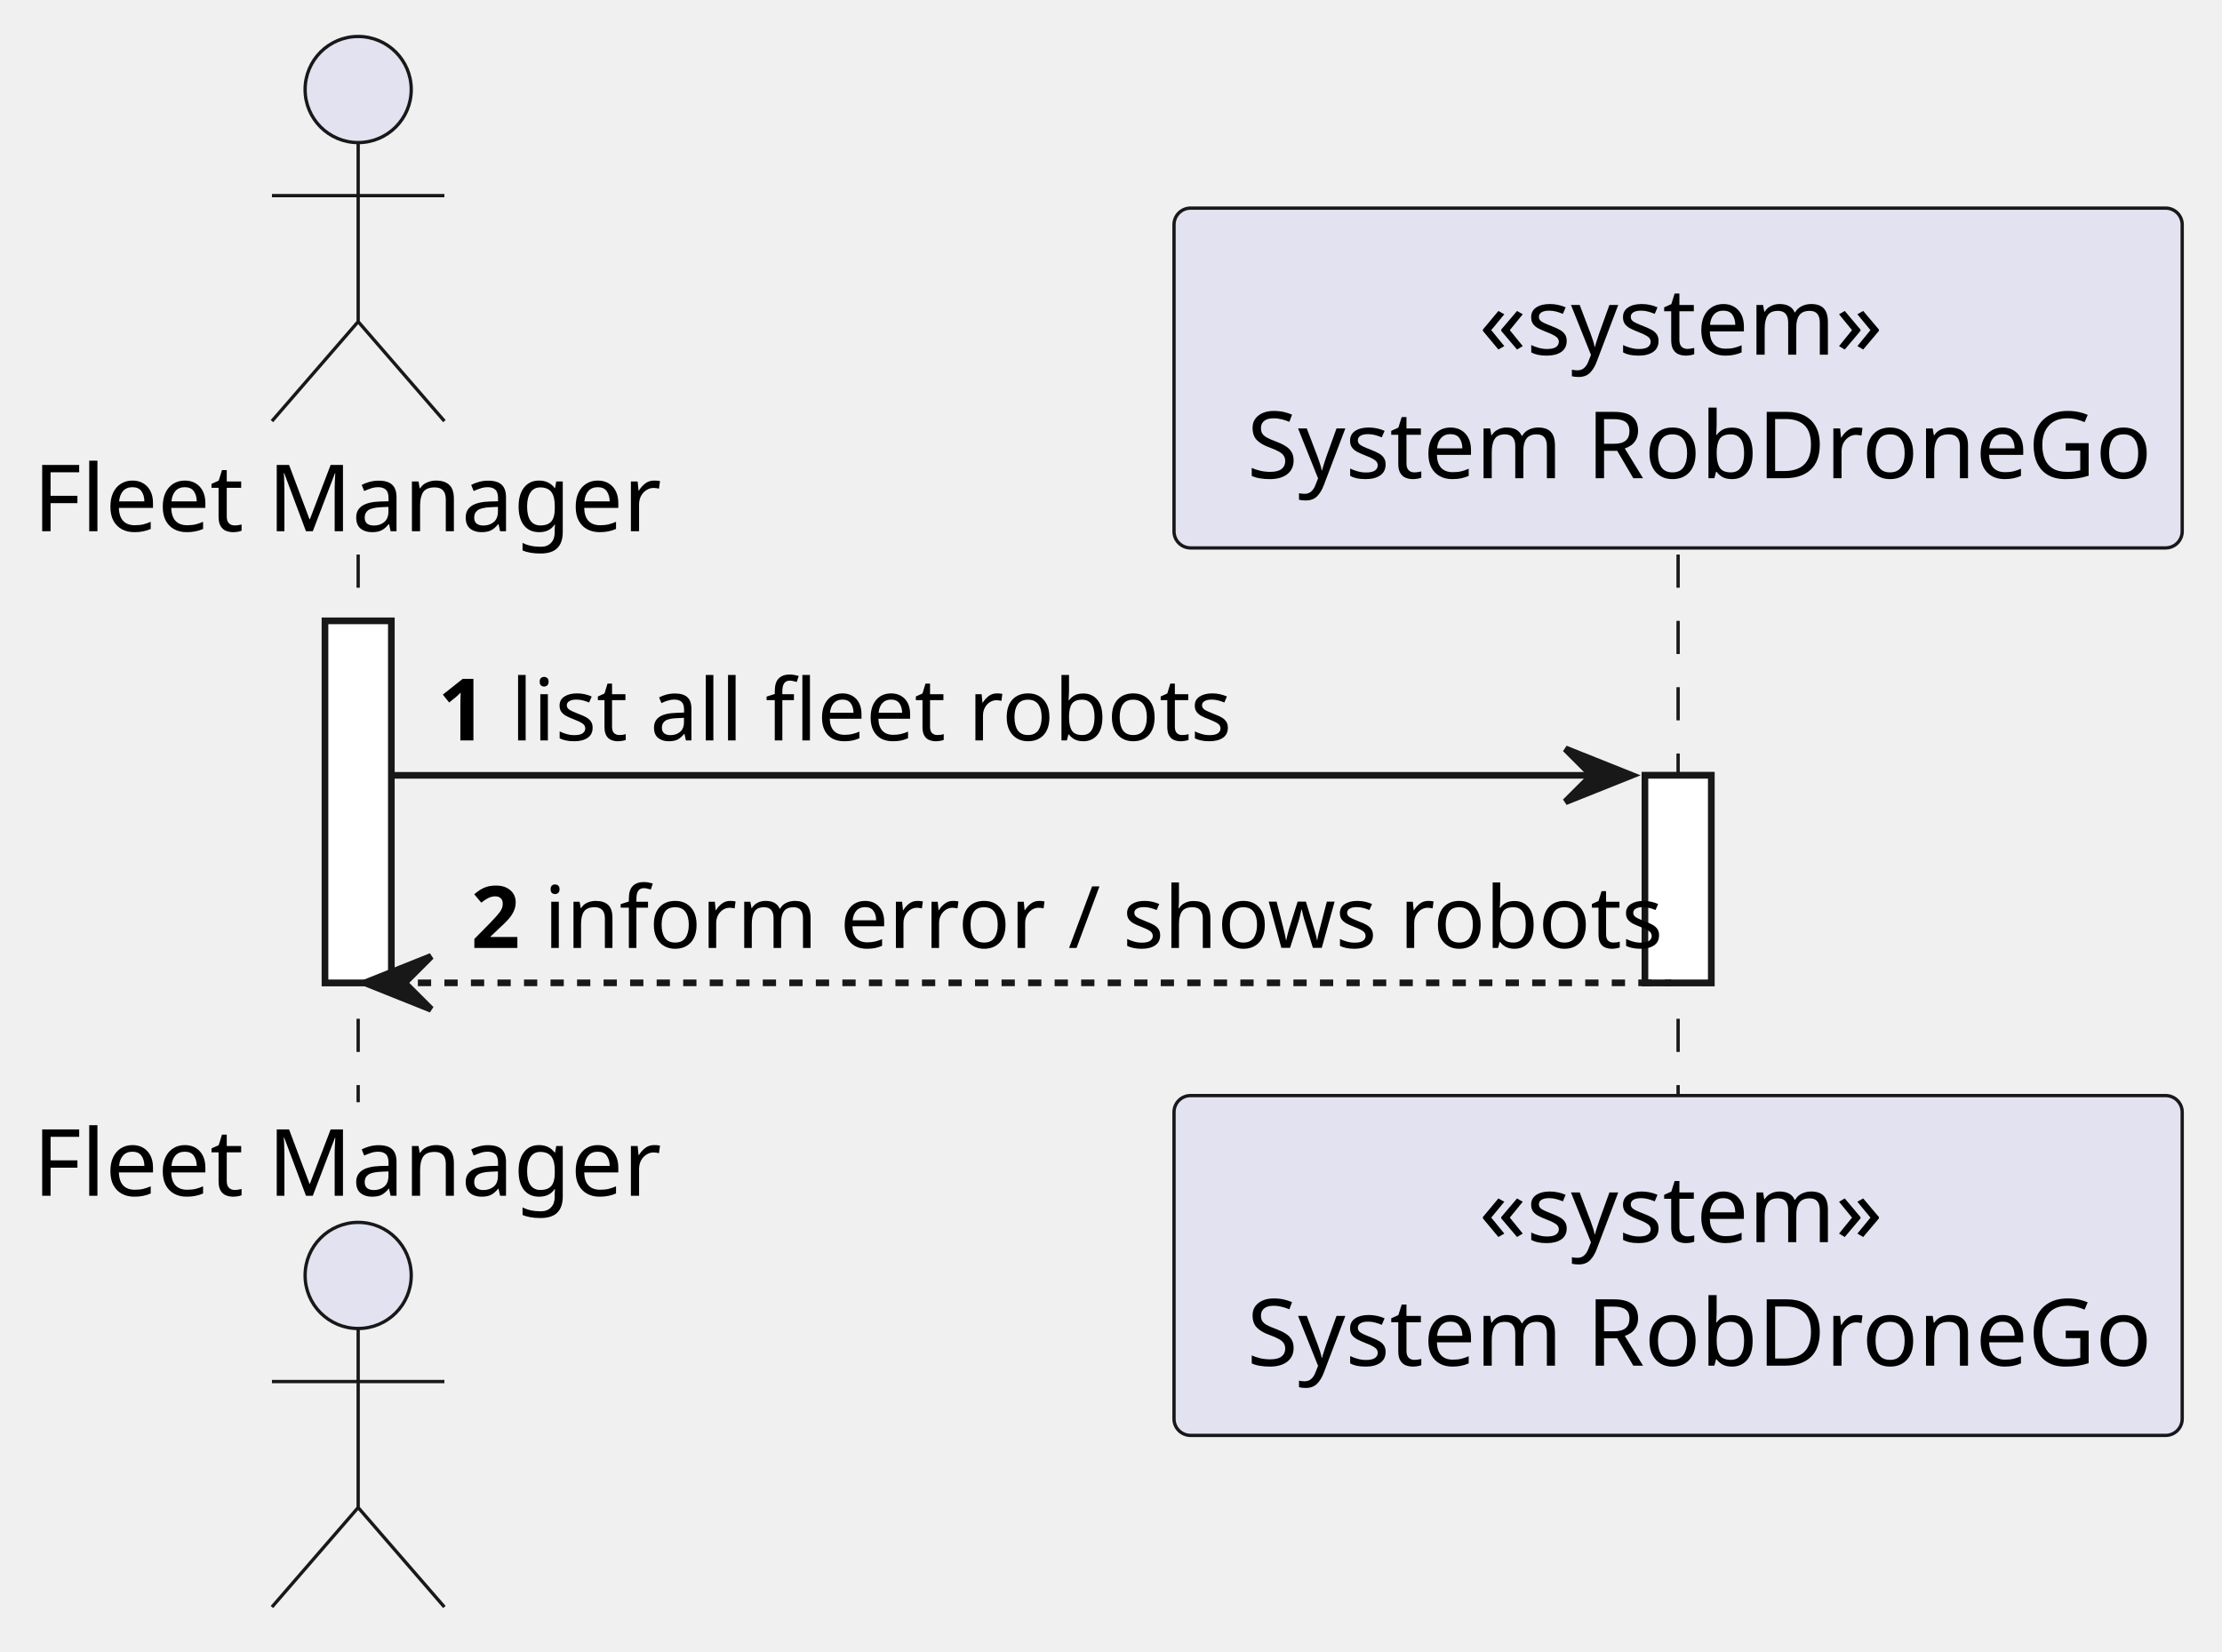
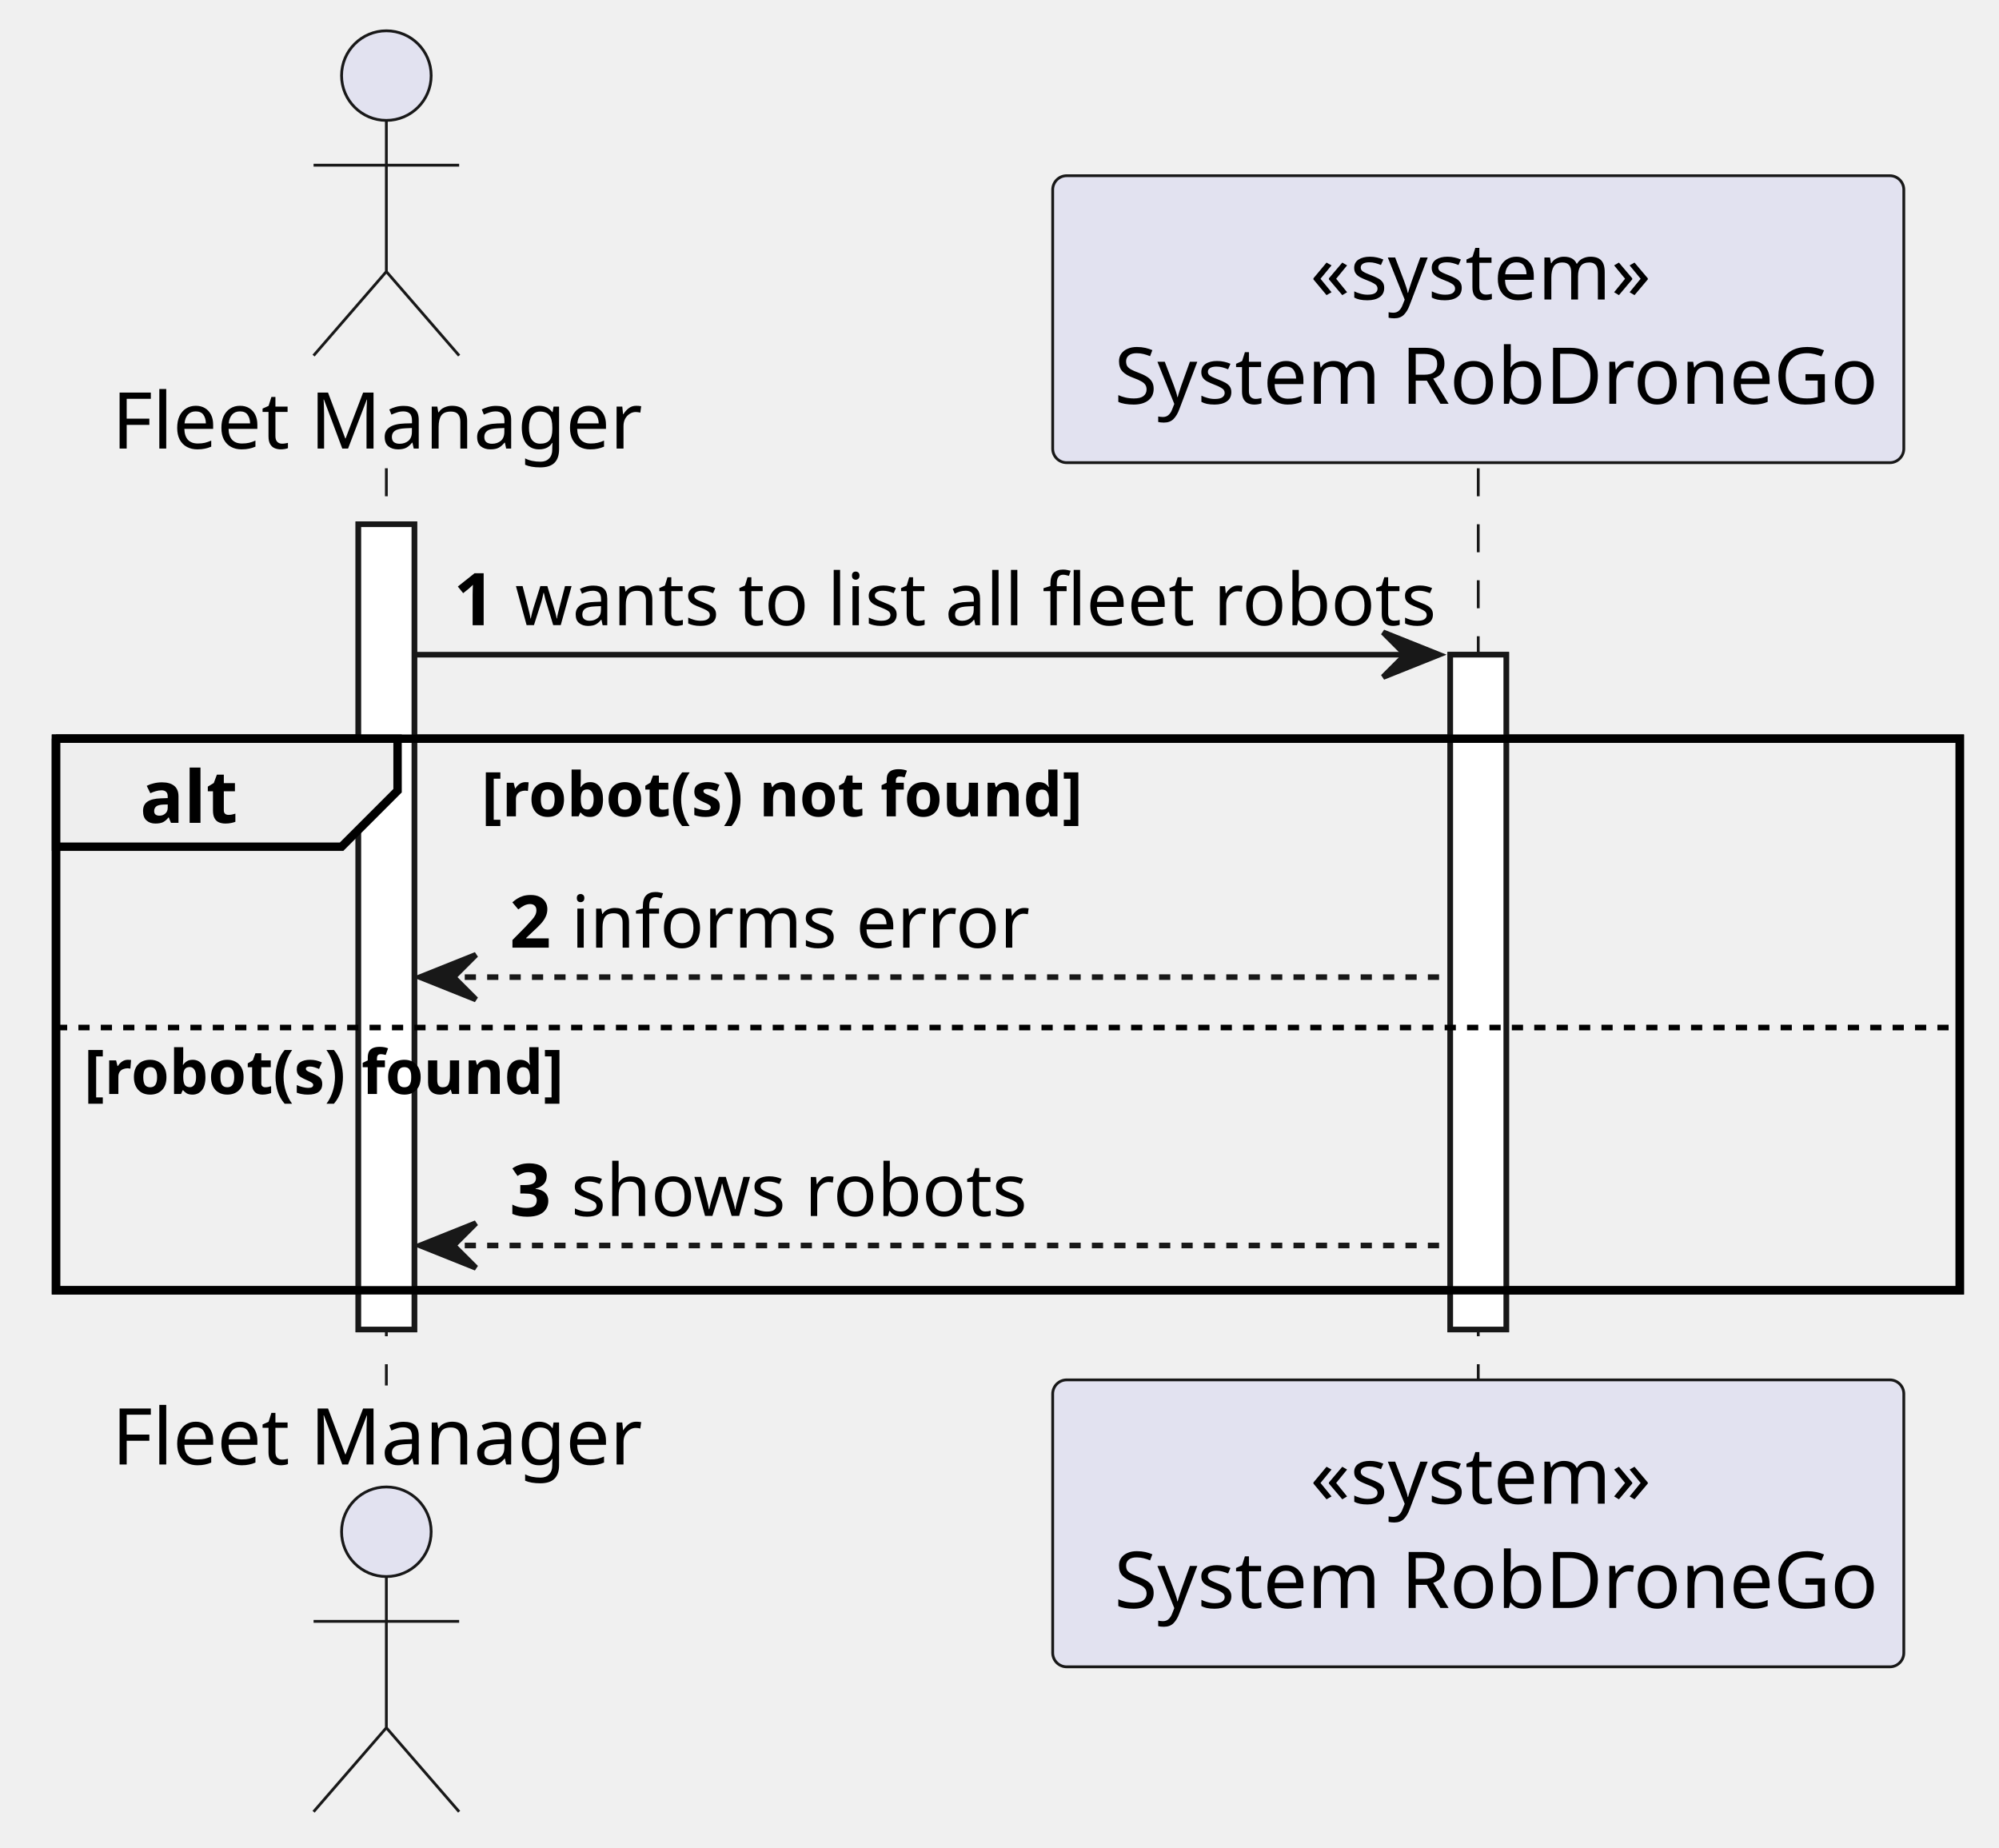
- <svg xmlns="http://www.w3.org/2000/svg" contentStyleType="text/css" height="249px" preserveAspectRatio="none" style="width:335px;height:249px;background:#FFFFFF;" version="1.1" viewBox="0 0 335 249" width="335px" zoomAndPan="magnify">
+ <svg xmlns="http://www.w3.org/2000/svg" contentStyleType="text/css" height="330px" preserveAspectRatio="none" style="width:357px;height:330px;background:#FFFFFF;" version="1.1" viewBox="0 0 357 330" width="357px" zoomAndPan="magnify">
  <defs />
  <g>
-     <rect fill="#FFFFFF" height="54.582" style="stroke:#181818;stroke-width:1.0;" width="10" x="49" y="93.621" />
-     <rect fill="#FFFFFF" height="31.291" style="stroke:#181818;stroke-width:1.0;" width="10" x="248" y="116.912" />
-     <line style="stroke:#181818;stroke-width:0.5;stroke-dasharray:5.0,5.0;" x1="54" x2="54" y1="83.621" y2="166.203" />
-     <line style="stroke:#181818;stroke-width:0.5;stroke-dasharray:5.0,5.0;" x1="253" x2="253" y1="83.621" y2="166.203" />
-     <text fill="#000000" font-family="sans-serif" font-size="14" lengthAdjust="spacing" textLength="92" x="5" y="80.107">Fleet Manager</text>
-     <ellipse cx="54" cy="13.5" fill="#E2E2F0" rx="8" ry="8" style="stroke:#181818;stroke-width:0.5;" />
-     <path d="M54,21.5 L54,48.5 M41,29.5 L67,29.5 M54,48.5 L41,63.5 M54,48.5 L67,63.5 " fill="none" style="stroke:#181818;stroke-width:0.5;" />
-     <text fill="#000000" font-family="sans-serif" font-size="14" lengthAdjust="spacing" textLength="92" x="5" y="180.31">Fleet Manager</text>
-     <ellipse cx="54" cy="192.324" fill="#E2E2F0" rx="8" ry="8" style="stroke:#181818;stroke-width:0.5;" />
-     <path d="M54,200.324 L54,227.324 M41,208.324 L67,208.324 M54,227.324 L41,242.324 M54,227.324 L67,242.324 " fill="none" style="stroke:#181818;stroke-width:0.5;" />
-     <rect fill="#E2E2F0" height="51.242" rx="2.5" ry="2.5" style="stroke:#181818;stroke-width:0.5;" width="152" x="177" y="31.379" />
-     <text fill="#000000" font-family="sans-serif" font-size="14" lengthAdjust="spacing" textLength="60" x="223" y="53.486">«system»</text>
-     <text fill="#000000" font-family="sans-serif" font-size="14" lengthAdjust="spacing" textLength="134" x="188" y="72.107">System RobDroneGo</text>
-     <rect fill="#E2E2F0" height="51.242" rx="2.5" ry="2.5" style="stroke:#181818;stroke-width:0.5;" width="152" x="177" y="165.203" />
-     <text fill="#000000" font-family="sans-serif" font-size="14" lengthAdjust="spacing" textLength="60" x="223" y="187.31">«system»</text>
-     <text fill="#000000" font-family="sans-serif" font-size="14" lengthAdjust="spacing" textLength="134" x="188" y="205.932">System RobDroneGo</text>
-     <rect fill="#FFFFFF" height="54.582" style="stroke:#181818;stroke-width:1.0;" width="10" x="49" y="93.621" />
-     <rect fill="#FFFFFF" height="31.291" style="stroke:#181818;stroke-width:1.0;" width="10" x="248" y="116.912" />
-     <polygon fill="#181818" points="236,112.912,246,116.912,236,120.912,240,116.912" style="stroke:#181818;stroke-width:1.0;" />
-     <line style="stroke:#181818;stroke-width:1.0;" x1="59" x2="242" y1="116.912" y2="116.912" />
-     <text fill="#000000" font-family="sans-serif" font-size="13" font-weight="bold" lengthAdjust="spacing" textLength="7" x="66" y="111.649">1</text>
-     <text fill="#000000" font-family="sans-serif" font-size="13" lengthAdjust="spacing" textLength="102" x="77" y="111.649">list all fleet robots</text>
-     <polygon fill="#181818" points="65,144.203,55,148.203,65,152.203,61,148.203" style="stroke:#181818;stroke-width:1.0;" />
-     <line style="stroke:#181818;stroke-width:1.0;stroke-dasharray:2.0,2.0;" x1="59" x2="252" y1="148.203" y2="148.203" />
-     <text fill="#000000" font-family="sans-serif" font-size="13" font-weight="bold" lengthAdjust="spacing" textLength="7" x="71" y="142.94">2</text>
-     <text fill="#000000" font-family="sans-serif" font-size="13" lengthAdjust="spacing" textLength="154" x="82" y="142.94">inform error / shows robots</text>
+     <rect fill="#FFFFFF" height="143.795" style="stroke:#181818;stroke-width:1.0;" width="10" x="64" y="93.621" />
+     <rect fill="#FFFFFF" height="120.504" style="stroke:#181818;stroke-width:1.0;" width="10" x="259" y="116.912" />
+     <rect fill="none" height="98.504" style="stroke:#000000;stroke-width:1.5;" width="340" x="10" y="131.912" />
+     <line style="stroke:#181818;stroke-width:0.5;stroke-dasharray:5.0,5.0;" x1="69" x2="69" y1="83.621" y2="247.416" />
+     <line style="stroke:#181818;stroke-width:0.5;stroke-dasharray:5.0,5.0;" x1="264" x2="264" y1="83.621" y2="247.416" />
+     <text fill="#000000" font-family="sans-serif" font-size="14" lengthAdjust="spacing" textLength="92" x="20" y="80.107">Fleet Manager</text>
+     <ellipse cx="69" cy="13.5" fill="#E2E2F0" rx="8" ry="8" style="stroke:#181818;stroke-width:0.5;" />
+     <path d="M69,21.5 L69,48.5 M56,29.5 L82,29.5 M69,48.5 L56,63.5 M69,48.5 L82,63.5 " fill="none" style="stroke:#181818;stroke-width:0.5;" />
+     <text fill="#000000" font-family="sans-serif" font-size="14" lengthAdjust="spacing" textLength="92" x="20" y="261.523">Fleet Manager</text>
+     <ellipse cx="69" cy="273.537" fill="#E2E2F0" rx="8" ry="8" style="stroke:#181818;stroke-width:0.5;" />
+     <path d="M69,281.537 L69,308.537 M56,289.537 L82,289.537 M69,308.537 L56,323.537 M69,308.537 L82,323.537 " fill="none" style="stroke:#181818;stroke-width:0.5;" />
+     <rect fill="#E2E2F0" height="51.242" rx="2.5" ry="2.5" style="stroke:#181818;stroke-width:0.5;" width="152" x="188" y="31.379" />
+     <text fill="#000000" font-family="sans-serif" font-size="14" lengthAdjust="spacing" textLength="60" x="234" y="53.486">«system»</text>
+     <text fill="#000000" font-family="sans-serif" font-size="14" lengthAdjust="spacing" textLength="134" x="199" y="72.107">System RobDroneGo</text>
+     <rect fill="#E2E2F0" height="51.242" rx="2.5" ry="2.5" style="stroke:#181818;stroke-width:0.5;" width="152" x="188" y="246.416" />
+     <text fill="#000000" font-family="sans-serif" font-size="14" lengthAdjust="spacing" textLength="60" x="234" y="268.523">«system»</text>
+     <text fill="#000000" font-family="sans-serif" font-size="14" lengthAdjust="spacing" textLength="134" x="199" y="287.144">System RobDroneGo</text>
+     <rect fill="#FFFFFF" height="143.795" style="stroke:#181818;stroke-width:1.0;" width="10" x="64" y="93.621" />
+     <rect fill="#FFFFFF" height="120.504" style="stroke:#181818;stroke-width:1.0;" width="10" x="259" y="116.912" />
+     <polygon fill="#181818" points="247,112.912,257,116.912,247,120.912,251,116.912" style="stroke:#181818;stroke-width:1.0;" />
+     <line style="stroke:#181818;stroke-width:1.0;" x1="74" x2="253" y1="116.912" y2="116.912" />
+     <text fill="#000000" font-family="sans-serif" font-size="13" font-weight="bold" lengthAdjust="spacing" textLength="7" x="81" y="111.649">1</text>
+     <text fill="#000000" font-family="sans-serif" font-size="13" lengthAdjust="spacing" textLength="155" x="92" y="111.649">wants to list all fleet robots</text>
+     <path d="M10,131.912 L71,131.912 L71,141.203 L61,151.203 L10,151.203 L10,131.912 " fill="#EEEEEE" style="stroke:#000000;stroke-width:1.5;" />
+     <rect fill="none" height="98.504" style="stroke:#000000;stroke-width:1.5;" width="340" x="10" y="131.912" />
+     <text fill="#000000" font-family="sans-serif" font-size="13" font-weight="bold" lengthAdjust="spacing" textLength="16" x="25" y="146.94">alt</text>
+     <text fill="#000000" font-family="sans-serif" font-size="11" font-weight="bold" lengthAdjust="spacing" textLength="109" x="86" y="145.782">[robot(s) not found]</text>
+     <polygon fill="#181818" points="85,170.494,75,174.494,85,178.494,81,174.494" style="stroke:#181818;stroke-width:1.0;" />
+     <line style="stroke:#181818;stroke-width:1.0;stroke-dasharray:2.0,2.0;" x1="79" x2="258" y1="174.494" y2="174.494" />
+     <text fill="#000000" font-family="sans-serif" font-size="13" font-weight="bold" lengthAdjust="spacing" textLength="7" x="91" y="169.231">2</text>
+     <text fill="#000000" font-family="sans-serif" font-size="13" lengthAdjust="spacing" textLength="72" x="102" y="169.231">informs error</text>
+     <line style="stroke:#000000;stroke-width:1.0;stroke-dasharray:2.0,2.0;" x1="10" x2="350" y1="183.494" y2="183.494" />
+     <text fill="#000000" font-family="sans-serif" font-size="11" font-weight="bold" lengthAdjust="spacing" textLength="88" x="15" y="195.364">[robot(s) found]</text>
+     <polygon fill="#181818" points="85,218.416,75,222.416,85,226.416,81,222.416" style="stroke:#181818;stroke-width:1.0;" />
+     <line style="stroke:#181818;stroke-width:1.0;stroke-dasharray:2.0,2.0;" x1="79" x2="258" y1="222.416" y2="222.416" />
+     <text fill="#000000" font-family="sans-serif" font-size="13" font-weight="bold" lengthAdjust="spacing" textLength="7" x="91" y="217.153">3</text>
+     <text fill="#000000" font-family="sans-serif" font-size="13" lengthAdjust="spacing" textLength="77" x="102" y="217.153">shows robots</text>
  </g>
</svg>
